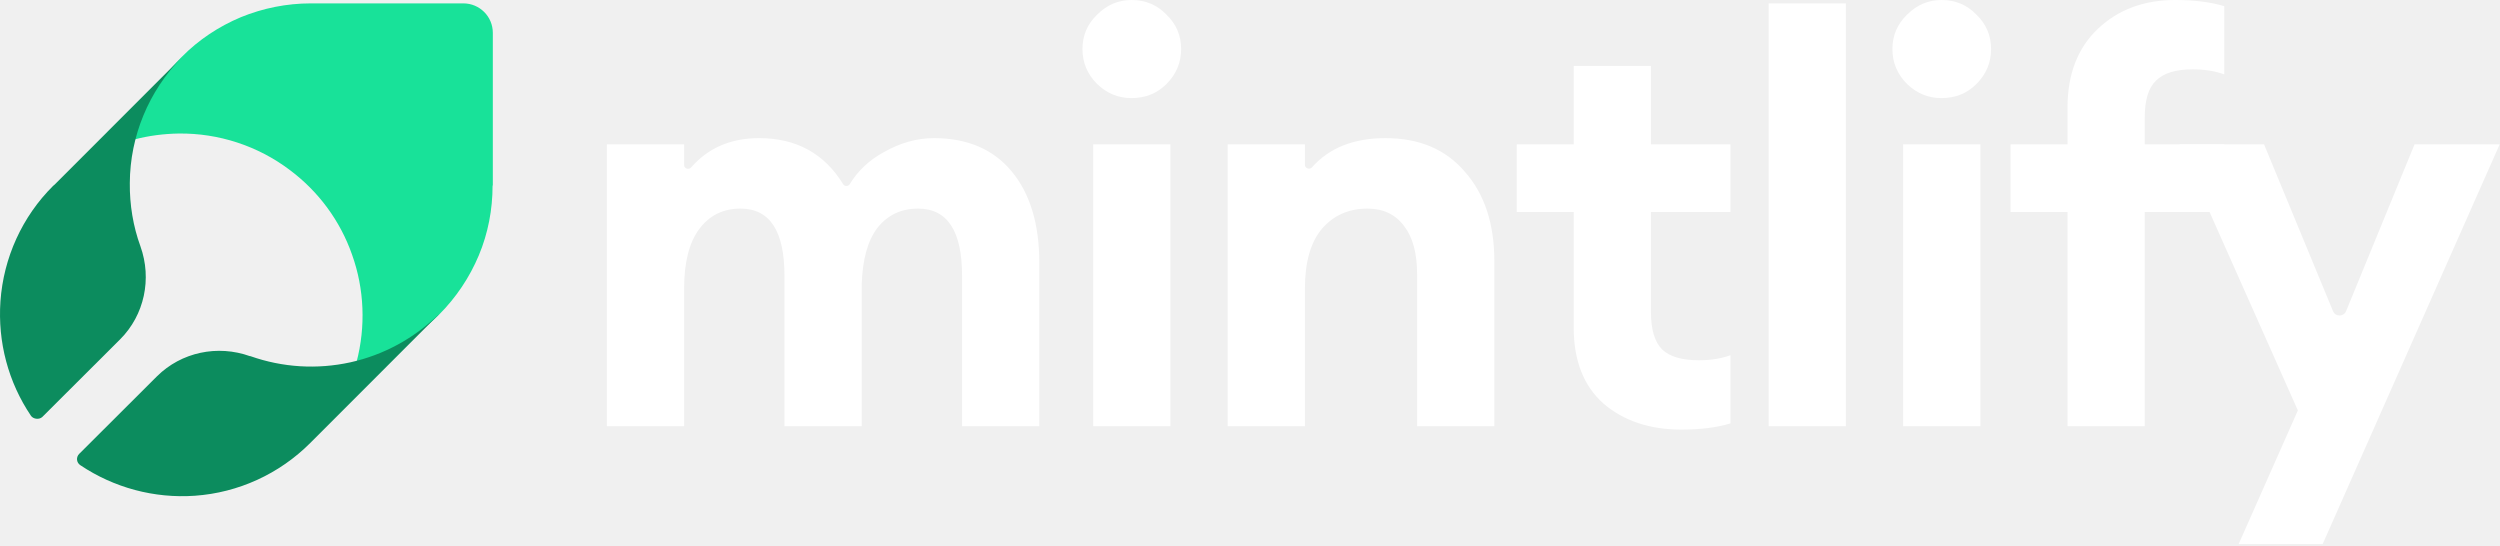
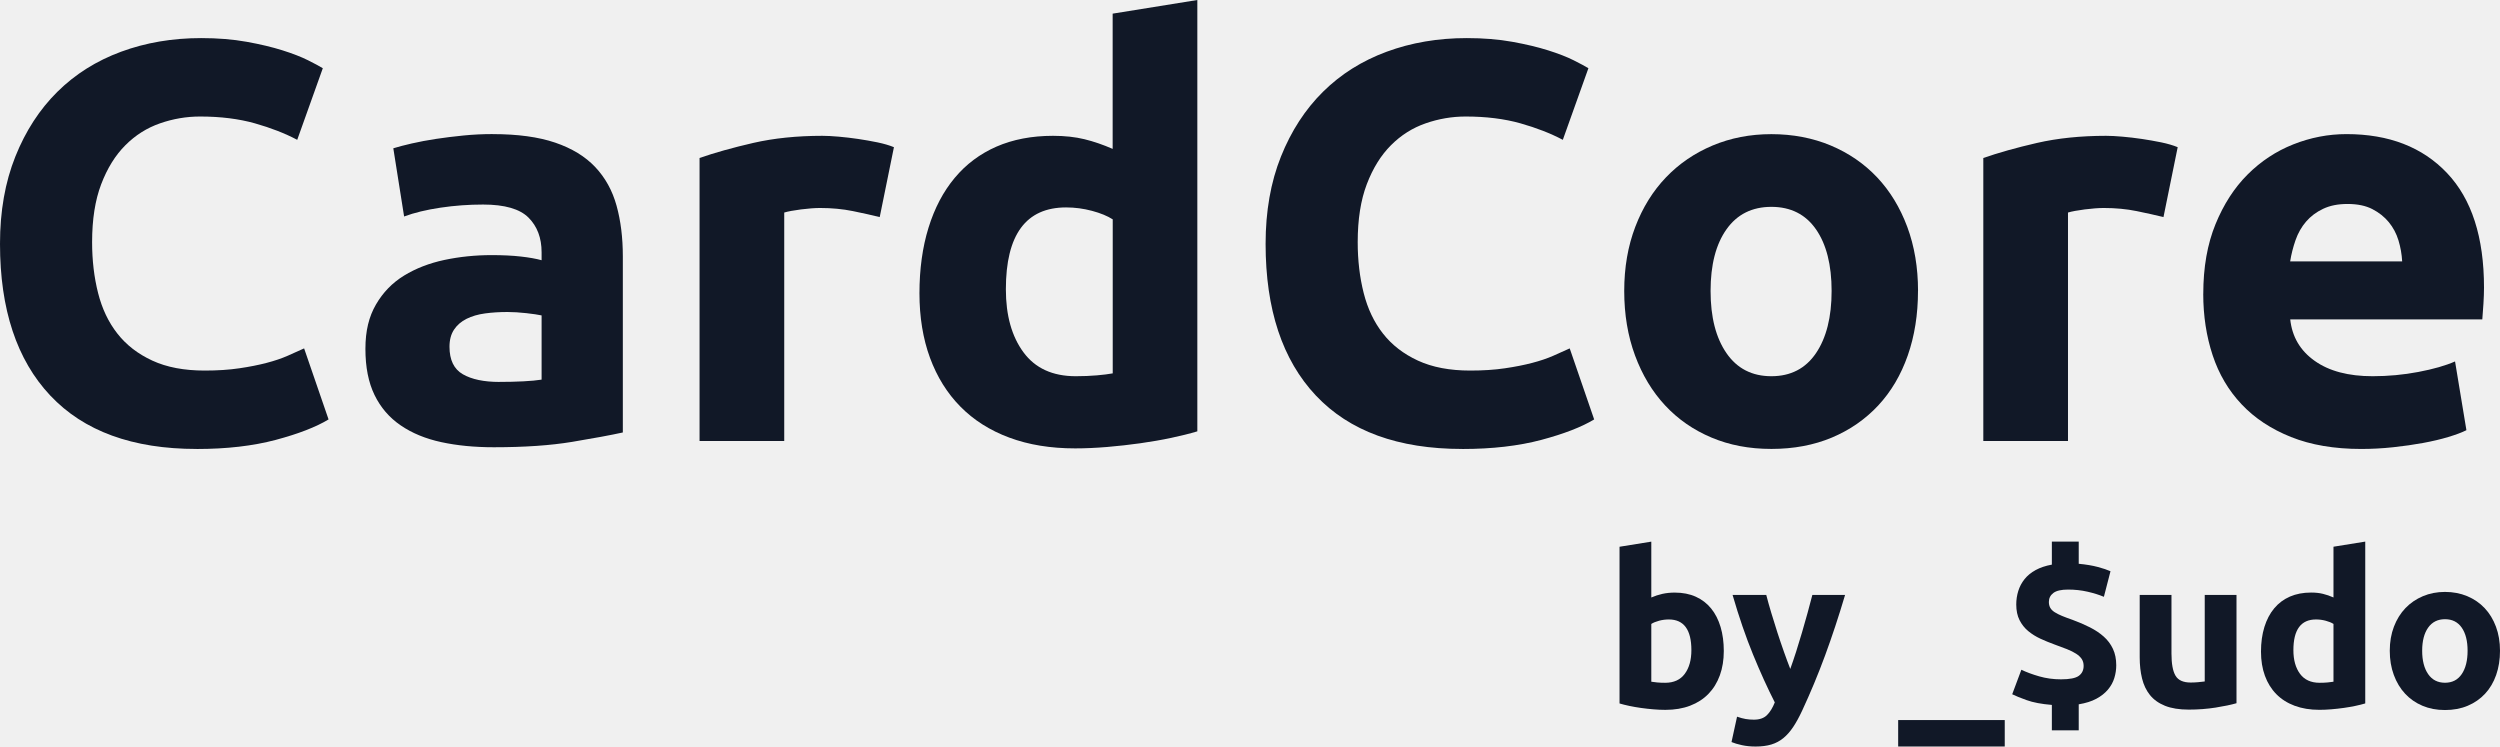
- <svg xmlns="http://www.w3.org/2000/svg" width="1682" height="367" viewBox="0 0 1682 367" fill="none">
-   <path d="M1562.69 366.037H1506.17L1546 276.14L1466.34 97.105H1523.24L1569.66 209.337C1571.28 213.26 1576.84 213.253 1578.45 209.325L1624.52 97.105H1681.79L1562.69 366.037Z" fill="white" />
-   <path d="M1391.02 286.761V142.622H1352.71V97.104H1391.02V72.449C1391.02 49.943 1397.85 32.242 1411.5 19.345C1425.16 6.448 1442.48 0 1463.47 0C1476.37 0 1487.37 1.391 1496.47 4.172V50.069C1490.4 47.793 1483.32 46.656 1475.23 46.656C1463.85 46.656 1455.63 49.184 1450.57 54.242C1445.51 59.046 1442.99 67.265 1442.99 78.897V97.104H1496.47V142.622H1442.99V286.761H1391.02Z" fill="white" />
-   <path d="M1306.22 66.001C1297.37 66.001 1289.66 62.84 1283.08 56.518C1276.51 49.943 1273.22 42.104 1273.22 33C1273.22 23.897 1276.51 16.184 1283.08 9.862C1289.66 3.287 1297.37 0 1306.22 0C1315.58 0 1323.42 3.287 1329.74 9.862C1336.31 16.184 1339.6 23.897 1339.6 33C1339.6 42.104 1336.31 49.943 1329.74 56.518C1323.42 62.84 1315.58 66.001 1306.22 66.001ZM1280.43 286.761V97.104H1332.39V286.761H1280.43Z" fill="white" />
-   <path d="M1189.94 286.761V2.276H1241.91V286.761H1189.94Z" fill="white" />
-   <path d="M1131.24 289.037C1110 289.037 1092.55 283.221 1078.89 271.588C1065.49 259.703 1058.79 242.634 1058.79 220.381V142.622H1020.48V97.104H1058.79V44.38H1110.76V97.104H1164.24V142.622H1110.76V210.14C1110.76 221.772 1113.29 230.117 1118.34 235.174C1123.4 239.979 1131.62 242.381 1143 242.381C1151.09 242.381 1158.17 241.243 1164.24 238.967V284.864C1155.14 287.646 1144.14 289.037 1131.24 289.037Z" fill="white" />
-   <path d="M825.979 286.761V97.104H877.945V110.967C877.945 113.311 881.135 114.347 882.688 112.591C894.273 99.485 910.773 92.932 932.187 92.932C954.946 92.932 972.774 100.518 985.67 115.69C998.82 130.61 1005.39 150.587 1005.39 175.622V286.761H953.429V184.346C953.429 170.438 950.521 159.691 944.704 152.104C938.888 144.265 930.67 140.346 920.049 140.346C907.405 140.346 897.164 144.898 889.325 154.001C881.738 163.105 877.945 176.507 877.945 194.208V286.761H825.979Z" fill="white" />
-   <path d="M761.286 66.001C752.436 66.001 744.723 62.84 738.148 56.518C731.574 49.943 728.286 42.104 728.286 33C728.286 23.897 731.574 16.184 738.148 9.862C744.723 3.287 752.436 0 761.286 0C770.643 0 778.482 3.287 784.804 9.862C791.379 16.184 794.666 23.897 794.666 33C794.666 42.104 791.379 49.943 784.804 56.518C778.482 62.84 770.643 66.001 761.286 66.001ZM735.493 286.761V97.104H787.459V286.761H735.493Z" fill="white" />
-   <path d="M647.273 286.761V185.484C647.273 155.392 637.411 140.346 617.686 140.346C606.307 140.346 597.204 144.645 590.376 153.242C583.801 161.84 580.261 174.61 579.755 191.553V286.761H527.789V185.484C527.789 155.392 517.927 140.346 498.203 140.346C486.571 140.346 477.341 144.898 470.513 154.001C463.685 163.105 460.272 176.507 460.272 194.208V286.761H408.306V97.104H460.272V111.103C460.272 113.435 463.407 114.462 464.939 112.704C476.419 99.522 491.68 92.932 510.72 92.932C535.742 92.932 554.588 103.262 567.259 123.923C568.258 125.553 570.718 125.527 571.712 123.894C577.189 114.891 584.802 107.731 594.548 102.414C605.675 96.093 616.928 92.932 628.307 92.932C650.813 92.932 668.261 100.391 680.652 115.311C693.043 130.231 699.239 150.714 699.239 176.76V286.761H647.273Z" fill="white" />
-   <path d="M331.569 124.833V22.09C331.569 11.065 322.625 2.276 311.764 2.276H209.069C192.938 2.276 176.967 5.472 162.113 11.544C147.26 17.775 133.685 26.724 122.345 38.228L121.546 39.027C106.533 54.207 95.833 73.062 90.402 93.834C100.145 91.277 110.206 89.999 120.268 89.839C147.1 89.52 173.453 98.148 194.855 114.287C214.18 128.668 228.873 148.481 236.859 171.331C245.164 194.5 246.122 219.746 239.893 243.554C260.496 238.122 279.503 227.416 294.675 212.396L295.474 211.597C306.813 200.252 315.917 186.67 322.145 171.81C328.374 156.95 331.409 140.971 331.409 124.833H331.569Z" fill="#18E299" />
-   <path d="M87.337 123.098C87.496 91.579 100.066 61.334 122.182 38.73L36.739 124.212C36.421 124.531 36.102 124.69 35.784 125.008C14.941 145.702 2.371 173.4 0.303 202.69C-1.607 230.07 5.553 257.131 20.828 279.736C22.285 281.892 26.238 282.601 28.466 280.532L80.813 228.319C97.202 211.923 102.293 187.568 94.497 165.759C89.564 152.229 87.178 137.743 87.337 123.098Z" fill="#0C8C5E" />
-   <path d="M294.976 211.605C278.587 227.683 258.062 238.826 235.786 243.761C213.351 248.695 190.121 247.263 168.482 239.622C168.482 239.622 168.323 239.622 168.164 239.622C146.365 231.822 122.022 236.916 105.633 253.153L53.285 305.365C51.057 307.594 51.376 311.255 54.081 313.006C76.674 328.129 103.724 335.451 131.091 333.541C160.368 331.472 187.894 318.896 208.737 298.043L209.533 297.247L294.976 211.765V211.605Z" fill="#0C8C5E" />
+ <svg xmlns="http://www.w3.org/2000/svg" id="Layer_2" data-name="Layer 2" viewBox="0 0 703.52 210.07">
+   <defs>
+     <style>
+       .cls-1 {
+         fill: #111827;
+       }
+     </style>
+   </defs>
+   <g id="Layer_3" data-name="Layer 3">
+     <g>
+       <g>
+         <path class="cls-1" d="M55.33,126.34c-18.02,0-31.74-5.01-41.18-15.03C4.72,101.28,0,87.05,0,68.61c0-9.17,1.44-17.35,4.32-24.55,2.88-7.2,6.82-13.27,11.83-18.23,5.01-4.96,10.98-8.71,17.91-11.27,6.93-2.56,14.45-3.84,22.55-3.84,4.69,0,8.95.35,12.79,1.04,3.84.69,7.2,1.49,10.08,2.4,2.88.91,5.28,1.84,7.2,2.8,1.92.96,3.3,1.71,4.16,2.24l-7.2,20.15c-3.41-1.81-7.38-3.36-11.91-4.64-4.53-1.28-9.68-1.92-15.43-1.92-3.84,0-7.6.64-11.27,1.92-3.68,1.28-6.93,3.33-9.75,6.16-2.83,2.83-5.09,6.48-6.8,10.96-1.71,4.48-2.56,9.91-2.56,16.31,0,5.12.56,9.89,1.68,14.31,1.12,4.43,2.93,8.24,5.44,11.43,2.5,3.2,5.78,5.73,9.83,7.6,4.05,1.87,8.96,2.8,14.71,2.8,3.62,0,6.88-.21,9.76-.64,2.88-.42,5.44-.93,7.68-1.52,2.24-.58,4.21-1.25,5.92-2,1.7-.74,3.25-1.44,4.64-2.08l6.88,19.99c-3.52,2.13-8.47,4.05-14.87,5.76-6.4,1.7-13.81,2.56-22.23,2.56Z" />
+         <path class="cls-1" d="M138.65,37.74c7.04,0,12.9.8,17.59,2.4,4.69,1.6,8.45,3.89,11.27,6.88,2.82,2.99,4.82,6.61,6,10.88s1.76,9.01,1.76,14.23v49.57c-3.41.75-8.16,1.63-14.23,2.64s-13.43,1.52-22.07,1.52c-5.44,0-10.37-.48-14.79-1.44-4.43-.96-8.24-2.53-11.43-4.72-3.2-2.18-5.65-5.04-7.36-8.56-1.71-3.52-2.56-7.84-2.56-12.96s.99-9.06,2.96-12.47c1.97-3.41,4.61-6.13,7.92-8.16,3.3-2.02,7.09-3.49,11.35-4.4,4.26-.9,8.69-1.36,13.27-1.36,3.09,0,5.84.13,8.24.4,2.4.27,4.34.62,5.84,1.04v-2.24c0-4.05-1.23-7.3-3.68-9.75-2.45-2.45-6.72-3.68-12.79-3.68-4.05,0-8.05.29-11.99.88-3.95.59-7.36,1.41-10.23,2.48l-3.04-19.19c1.38-.43,3.12-.88,5.2-1.36,2.08-.48,4.34-.9,6.8-1.28,2.45-.37,5.04-.69,7.76-.96s5.46-.4,8.24-.4ZM140.57,107.47c2.34,0,4.58-.05,6.72-.16,2.13-.11,3.84-.27,5.12-.48v-18.07c-.96-.21-2.4-.42-4.32-.64-1.92-.21-3.68-.32-5.28-.32-2.24,0-4.35.13-6.32.4-1.97.27-3.7.77-5.2,1.52-1.5.75-2.67,1.76-3.52,3.04-.85,1.28-1.28,2.88-1.28,4.8,0,3.73,1.25,6.32,3.76,7.76,2.5,1.44,5.94,2.16,10.31,2.16Z" />
+         <path class="cls-1" d="M247.56,61.09c-2.13-.53-4.64-1.09-7.52-1.68-2.88-.59-5.97-.88-9.27-.88-1.49,0-3.28.14-5.36.4-2.08.27-3.65.56-4.72.88v64.29h-23.83V44.46c4.26-1.49,9.3-2.9,15.11-4.24,5.81-1.33,12.29-2,19.43-2,1.28,0,2.82.08,4.64.24,1.81.16,3.62.37,5.44.64,1.81.27,3.62.59,5.44.96,1.81.38,3.36.83,4.64,1.36l-4,19.67Z" />
+         <path class="cls-1" d="M336.95,121.38c-2.13.64-4.58,1.25-7.36,1.84-2.77.59-5.68,1.09-8.72,1.52-3.04.43-6.13.77-9.27,1.04-3.15.26-6.16.4-9.04.4-6.93,0-13.11-1.01-18.55-3.04-5.44-2.02-10.02-4.93-13.75-8.72-3.73-3.78-6.58-8.37-8.56-13.75-1.97-5.38-2.96-11.43-2.96-18.15s.85-12.98,2.56-18.47c1.7-5.49,4.16-10.16,7.36-13.99,3.2-3.84,7.12-6.77,11.75-8.8,4.64-2.02,9.94-3.04,15.91-3.04,3.3,0,6.26.32,8.87.96,2.61.64,5.25,1.55,7.92,2.72V3.84l23.83-3.84v121.38ZM283.06,81.4c0,7.36,1.65,13.27,4.96,17.75,3.3,4.48,8.21,6.72,14.71,6.72,2.13,0,4.1-.08,5.92-.24,1.81-.16,3.3-.34,4.48-.56v-43.34c-1.49-.96-3.44-1.76-5.84-2.4-2.4-.64-4.83-.96-7.28-.96-11.3,0-16.95,7.68-16.95,23.03Z" />
+         <path class="cls-1" d="M411.48,126.34c-18.02,0-31.74-5.01-41.18-15.03-9.43-10.02-14.15-24.25-14.15-42.7,0-9.17,1.44-17.35,4.32-24.55,2.88-7.2,6.82-13.27,11.83-18.23,5.01-4.96,10.98-8.71,17.91-11.27,6.93-2.56,14.45-3.84,22.55-3.84,4.69,0,8.95.35,12.79,1.04,3.84.69,7.2,1.49,10.08,2.4,2.88.91,5.28,1.84,7.2,2.8,1.92.96,3.3,1.71,4.16,2.24l-7.2,20.15c-3.41-1.81-7.38-3.36-11.91-4.64-4.53-1.28-9.68-1.92-15.43-1.92-3.84,0-7.6.64-11.27,1.92-3.68,1.28-6.93,3.33-9.75,6.16-2.83,2.83-5.09,6.48-6.8,10.96-1.71,4.48-2.56,9.91-2.56,16.31,0,5.12.56,9.89,1.68,14.31,1.12,4.43,2.93,8.24,5.44,11.43,2.5,3.2,5.78,5.73,9.83,7.6,4.05,1.87,8.96,2.8,14.71,2.8,3.62,0,6.88-.21,9.76-.64,2.88-.42,5.44-.93,7.68-1.52,2.24-.58,4.21-1.25,5.92-2,1.7-.74,3.25-1.44,4.64-2.08l6.88,19.99c-3.52,2.13-8.47,4.05-14.87,5.76-6.4,1.7-13.81,2.56-22.23,2.56Z" />
+         <path class="cls-1" d="M539.74,81.88c0,6.61-.96,12.66-2.88,18.15-1.92,5.49-4.69,10.18-8.31,14.07-3.63,3.89-7.97,6.9-13.03,9.03-5.07,2.13-10.74,3.2-17.03,3.2s-11.81-1.07-16.87-3.2c-5.06-2.13-9.41-5.14-13.03-9.03-3.63-3.89-6.45-8.58-8.48-14.07-2.03-5.49-3.04-11.54-3.04-18.15s1.04-12.63,3.12-18.07c2.08-5.44,4.96-10.07,8.64-13.91,3.68-3.84,8.05-6.82,13.11-8.95,5.06-2.13,10.58-3.2,16.55-3.2s11.65,1.07,16.71,3.2c5.06,2.13,9.41,5.12,13.03,8.95,3.62,3.84,6.45,8.48,8.48,13.91,2.02,5.44,3.04,11.46,3.04,18.07ZM515.43,81.88c0-7.36-1.47-13.14-4.4-17.35-2.93-4.21-7.12-6.32-12.55-6.32s-9.65,2.11-12.63,6.32c-2.99,4.21-4.48,9.99-4.48,17.35s1.49,13.19,4.48,17.51c2.98,4.32,7.2,6.48,12.63,6.48s9.62-2.16,12.55-6.48c2.93-4.32,4.4-10.16,4.4-17.51Z" />
+         <path class="cls-1" d="M608.82,61.09c-2.13-.53-4.64-1.09-7.52-1.68-2.88-.59-5.97-.88-9.27-.88-1.49,0-3.28.14-5.36.4-2.08.27-3.65.56-4.72.88v64.29h-23.83V44.46c4.26-1.49,9.3-2.9,15.11-4.24,5.81-1.33,12.29-2,19.43-2,1.28,0,2.82.08,4.64.24,1.81.16,3.62.37,5.44.64,1.81.27,3.62.59,5.44.96,1.81.38,3.36.83,4.64,1.36l-4,19.67Z" />
+         <path class="cls-1" d="M620.02,82.68c0-7.46,1.15-13.99,3.44-19.59,2.29-5.6,5.3-10.26,9.04-13.99s8.02-6.56,12.87-8.48c4.85-1.92,9.83-2.88,14.95-2.88,11.94,0,21.37,3.65,28.3,10.96,6.93,7.3,10.4,18.05,10.4,32.22,0,1.39-.06,2.91-.16,4.56-.11,1.65-.21,3.12-.32,4.4h-54.05c.53,4.91,2.82,8.8,6.88,11.67,4.05,2.88,9.49,4.32,16.31,4.32,4.37,0,8.66-.4,12.87-1.2,4.21-.8,7.65-1.78,10.32-2.96l3.2,19.35c-1.28.64-2.99,1.28-5.12,1.92-2.13.64-4.5,1.2-7.12,1.68-2.61.48-5.41.88-8.4,1.2-2.99.32-5.97.48-8.96.48-7.57,0-14.15-1.12-19.75-3.36-5.6-2.24-10.24-5.3-13.91-9.2-3.68-3.89-6.4-8.5-8.16-13.83-1.76-5.33-2.64-11.09-2.64-17.27ZM675.99,73.56c-.11-2.02-.46-4-1.04-5.92-.59-1.92-1.49-3.62-2.72-5.12-1.23-1.49-2.77-2.72-4.64-3.68-1.87-.96-4.18-1.44-6.96-1.44s-4.96.46-6.88,1.36c-1.92.91-3.52,2.11-4.8,3.6-1.28,1.49-2.27,3.22-2.96,5.2-.69,1.98-1.2,3.97-1.52,6h31.51Z" />
+       </g>
+       <g>
+         <path class="cls-1" d="M485.09,183.2c0,2.52-.37,4.8-1.11,6.84-.74,2.04-1.81,3.78-3.21,5.22-1.4,1.44-3.12,2.55-5.16,3.33-2.04.78-4.36,1.17-6.96,1.17-1.08,0-2.21-.05-3.39-.15-1.18-.1-2.34-.23-3.48-.39s-2.23-.35-3.27-.57-1.96-.45-2.76-.69v-44.1l8.94-1.44v15.72c1-.44,2.04-.78,3.12-1.02,1.08-.24,2.24-.36,3.48-.36,2.24,0,4.22.39,5.94,1.17,1.72.78,3.16,1.89,4.32,3.33,1.16,1.44,2.04,3.17,2.64,5.19.6,2.02.9,4.27.9,6.75ZM475.97,182.96c0-5.76-2.12-8.64-6.36-8.64-.92,0-1.83.12-2.73.36s-1.63.54-2.19.9v16.26c.44.08,1,.15,1.68.21.68.06,1.42.09,2.22.09,2.44,0,4.28-.84,5.52-2.52,1.24-1.68,1.86-3.9,1.86-6.66Z" />
+         <path class="cls-1" d="M519.22,167.42c-1.8,6.08-3.69,11.78-5.65,17.1s-4.11,10.48-6.44,15.48c-.84,1.8-1.68,3.33-2.52,4.59-.84,1.26-1.76,2.3-2.76,3.12-1,.82-2.13,1.42-3.39,1.8-1.26.38-2.74.57-4.42.57-1.4,0-2.69-.13-3.87-.39-1.18-.26-2.15-.55-2.91-.87l1.56-7.14c.92.32,1.74.54,2.46.66.72.12,1.48.18,2.28.18,1.6,0,2.83-.43,3.69-1.29.86-.86,1.59-2.05,2.19-3.57-2.04-4-4.08-8.49-6.12-13.47-2.04-4.98-3.96-10.57-5.76-16.77h9.48c.4,1.56.87,3.25,1.42,5.07.54,1.82,1.12,3.66,1.72,5.52.6,1.86,1.22,3.67,1.84,5.43.62,1.76,1.22,3.36,1.78,4.8.52-1.44,1.06-3.04,1.63-4.8.56-1.76,1.12-3.57,1.66-5.43.54-1.86,1.06-3.7,1.57-5.52.5-1.82.95-3.51,1.35-5.07h9.24Z" />
+         <path class="cls-1" d="M534.16,202.63h29.99v7.44h-29.99v-7.44Z" />
+         <path class="cls-1" d="M577.41,198.37c-2.92-.24-5.29-.69-7.11-1.35s-3.17-1.21-4.05-1.65l2.58-6.9c1.4.68,3.07,1.3,5.01,1.86s3.99.84,6.15.84c2.44,0,4.11-.33,5.01-.99s1.35-1.59,1.35-2.79c0-.76-.18-1.41-.54-1.95-.36-.54-.88-1.03-1.56-1.47s-1.54-.87-2.58-1.29-2.24-.87-3.6-1.35c-1.32-.48-2.61-1.01-3.87-1.59s-2.4-1.29-3.42-2.13c-1.02-.84-1.84-1.87-2.46-3.09-.62-1.22-.93-2.69-.93-4.41,0-1.32.19-2.59.57-3.81.38-1.22.97-2.33,1.77-3.33s1.84-1.85,3.12-2.55c1.28-.7,2.8-1.21,4.56-1.53v-6.48h7.56v6.24c2.08.2,3.87.5,5.37.9s2.69.8,3.57,1.2l-1.86,7.2c-1.32-.56-2.85-1.04-4.59-1.44s-3.57-.6-5.49-.6-3.3.32-4.14.96-1.26,1.48-1.26,2.52c0,.64.13,1.19.39,1.65.26.46.67.87,1.23,1.23.56.36,1.25.71,2.07,1.05s1.81.71,2.97,1.11c1.76.64,3.39,1.35,4.89,2.11,1.5.76,2.8,1.63,3.9,2.61,1.1.98,1.96,2.13,2.58,3.45.62,1.32.93,2.86.93,4.62,0,1.2-.18,2.39-.54,3.57s-.96,2.27-1.8,3.27c-.84,1-1.93,1.86-3.27,2.58-1.34.72-2.99,1.24-4.95,1.56v7.32h-7.56v-7.14Z" />
+         <path class="cls-1" d="M629.37,197.89c-1.52.44-3.48.85-5.88,1.23-2.4.38-4.92.57-7.56.57s-4.91-.36-6.69-1.08c-1.78-.72-3.19-1.73-4.23-3.03-1.04-1.3-1.78-2.85-2.22-4.65-.44-1.8-.66-3.78-.66-5.94v-17.58h8.94v16.5c0,2.88.38,4.96,1.14,6.24.76,1.28,2.18,1.92,4.26,1.92.64,0,1.32-.03,2.04-.09s1.36-.13,1.92-.21v-24.35h8.94v30.47Z" />
+         <path class="cls-1" d="M665.6,197.95c-.8.24-1.72.47-2.76.69-1.04.22-2.13.41-3.27.57-1.14.16-2.3.29-3.48.39s-2.31.15-3.39.15c-2.6,0-4.92-.38-6.96-1.14-2.04-.76-3.76-1.85-5.16-3.27-1.4-1.42-2.47-3.14-3.21-5.16-.74-2.02-1.11-4.29-1.11-6.81s.32-4.87.96-6.93,1.56-3.81,2.76-5.25c1.2-1.44,2.67-2.54,4.41-3.3,1.74-.76,3.73-1.14,5.97-1.14,1.24,0,2.35.12,3.33.36.98.24,1.97.58,2.97,1.02v-14.28l8.94-1.44v45.54ZM645.38,182.96c0,2.76.62,4.98,1.86,6.66,1.24,1.68,3.08,2.52,5.52,2.52.8,0,1.54-.03,2.22-.09.68-.06,1.24-.13,1.68-.21v-16.26c-.56-.36-1.29-.66-2.19-.9s-1.81-.36-2.73-.36c-4.24,0-6.36,2.88-6.36,8.64Z" />
+         <path class="cls-1" d="M703.52,183.13c0,2.48-.36,4.75-1.08,6.81-.72,2.06-1.76,3.82-3.12,5.28-1.36,1.46-2.99,2.59-4.89,3.39-1.9.8-4.03,1.2-6.39,1.2s-4.43-.4-6.33-1.2c-1.9-.8-3.53-1.93-4.89-3.39-1.36-1.46-2.42-3.22-3.18-5.28-.76-2.06-1.14-4.33-1.14-6.81s.39-4.74,1.17-6.78c.78-2.04,1.86-3.78,3.24-5.22,1.38-1.44,3.02-2.56,4.92-3.36s3.97-1.2,6.21-1.2,4.37.4,6.27,1.2c1.9.8,3.53,1.92,4.89,3.36,1.36,1.44,2.42,3.18,3.18,5.22.76,2.04,1.14,4.3,1.14,6.78ZM694.4,183.13c0-2.76-.55-4.93-1.65-6.51-1.1-1.58-2.67-2.37-4.71-2.37s-3.62.79-4.74,2.37c-1.12,1.58-1.68,3.75-1.68,6.51s.56,4.95,1.68,6.57c1.12,1.62,2.7,2.43,4.74,2.43s3.61-.81,4.71-2.43,1.65-3.81,1.65-6.57Z" />
+       </g>
+     </g>
+   </g>
</svg>
